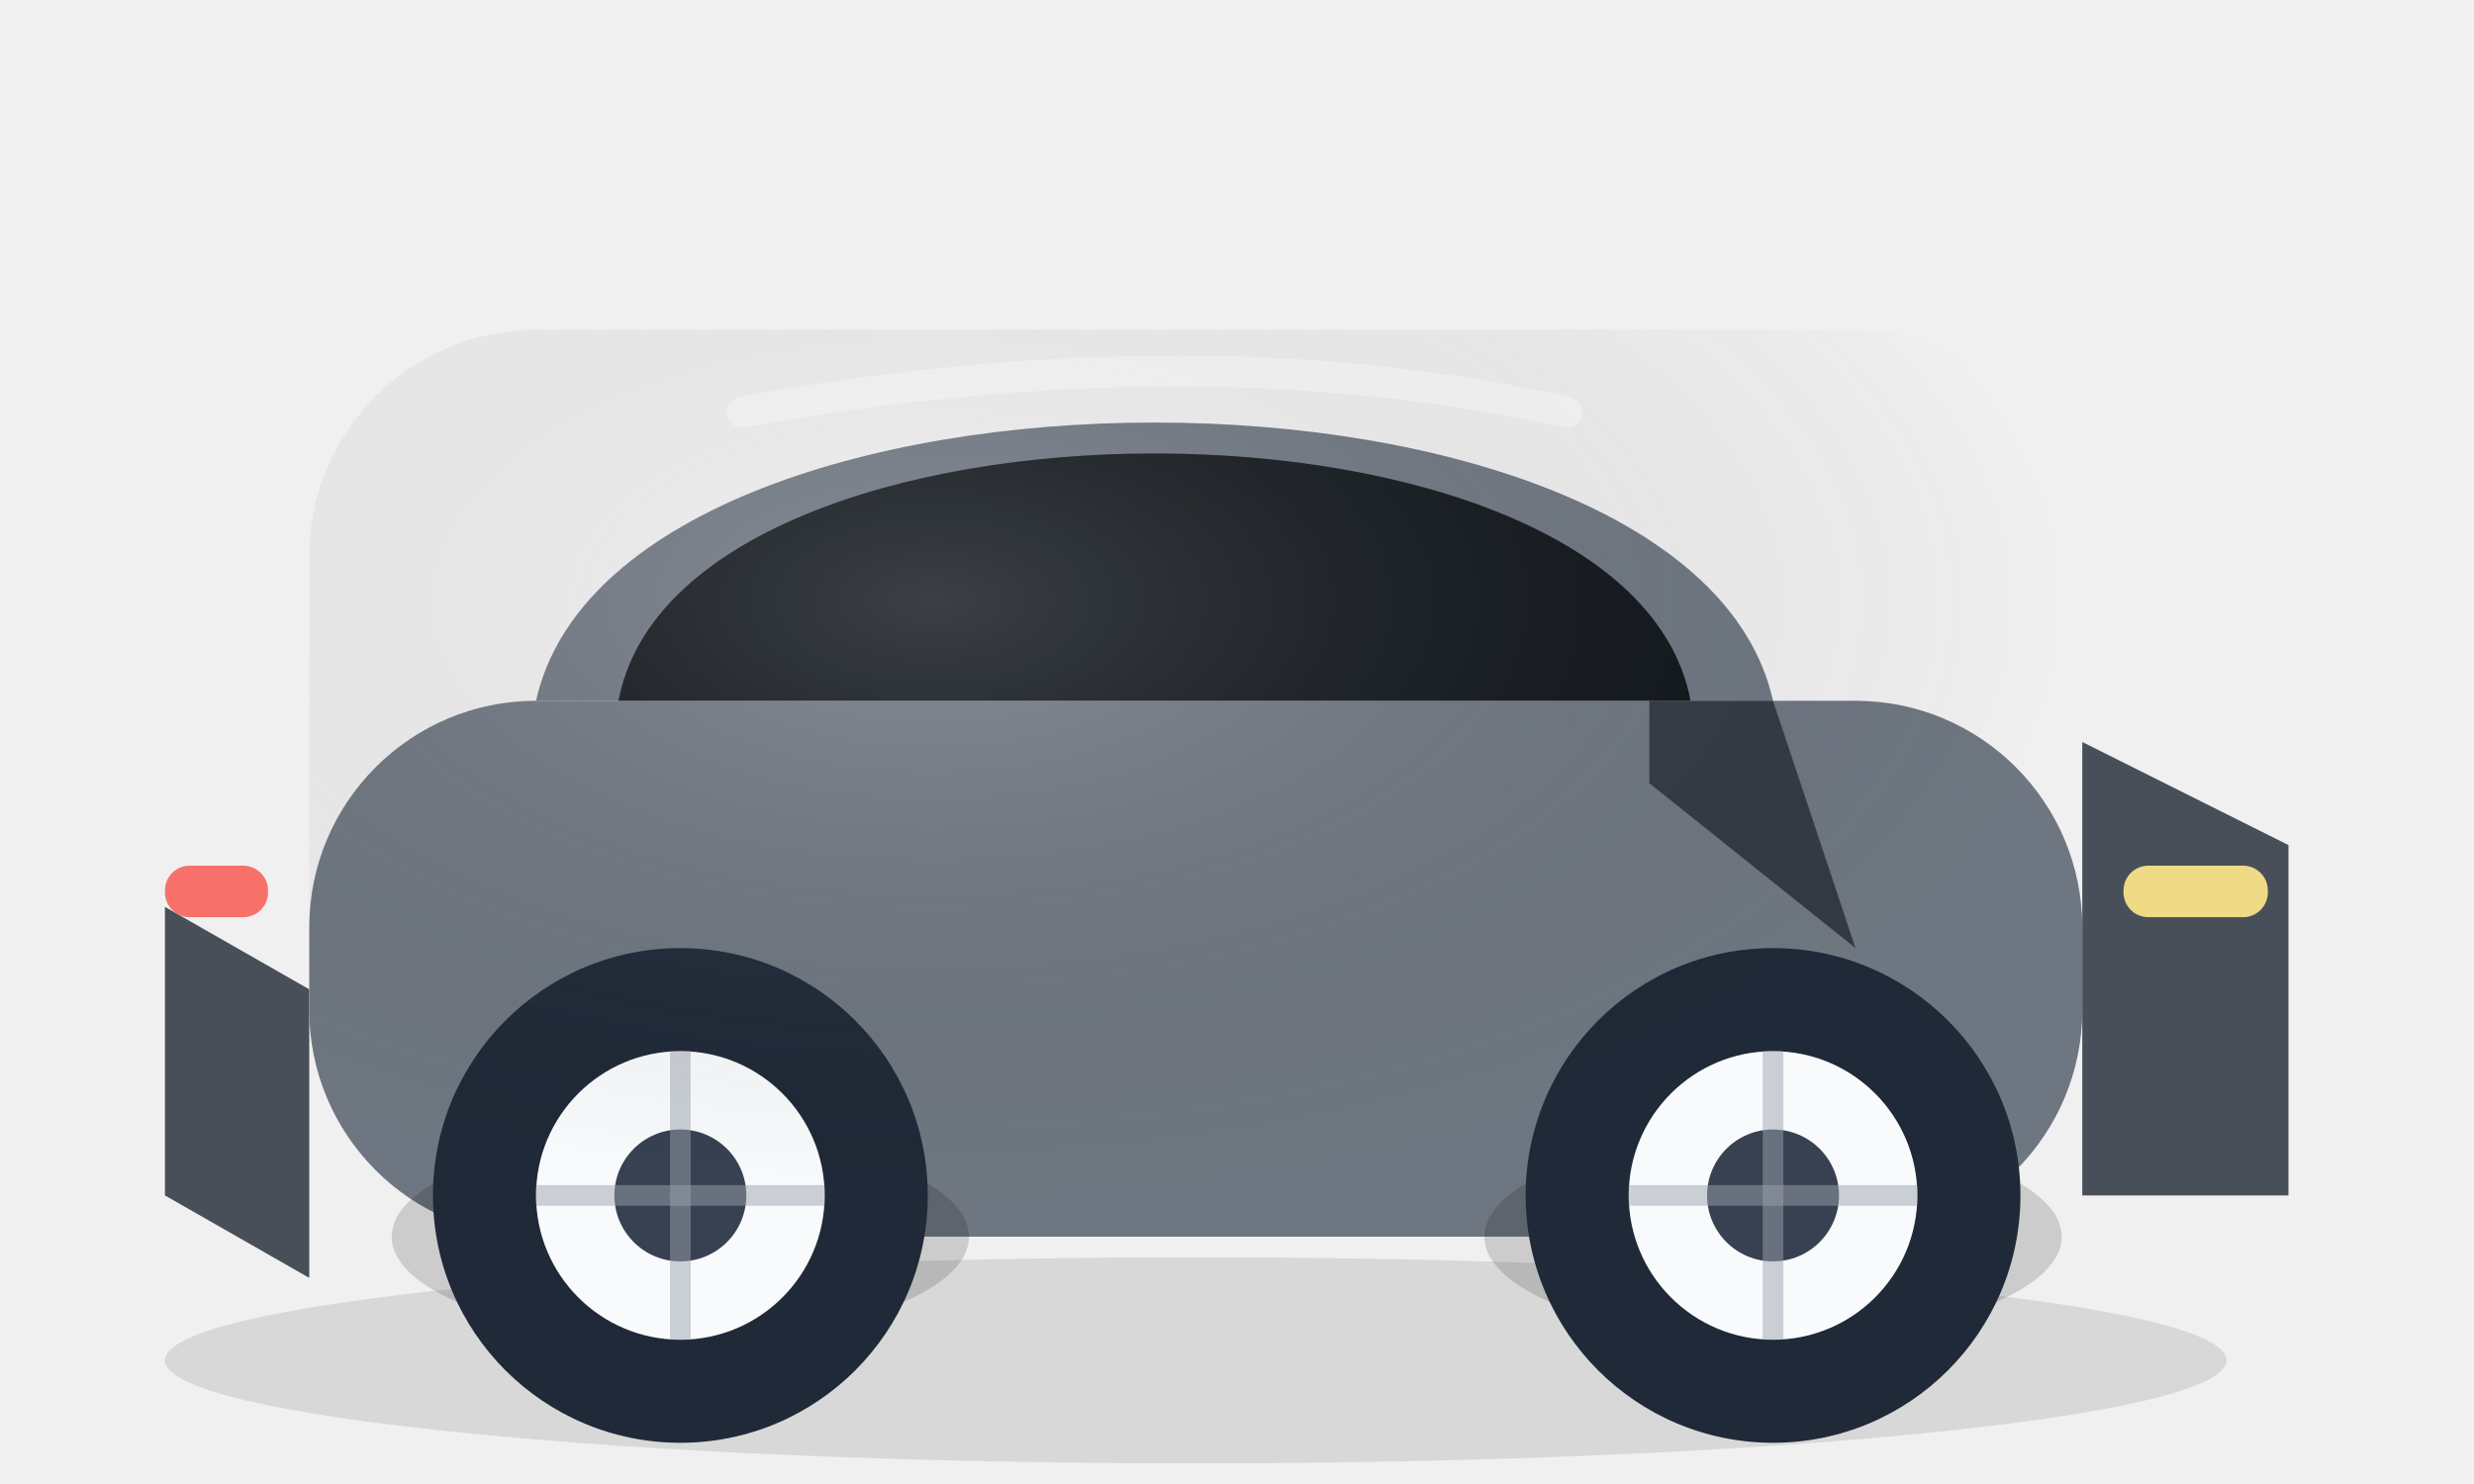
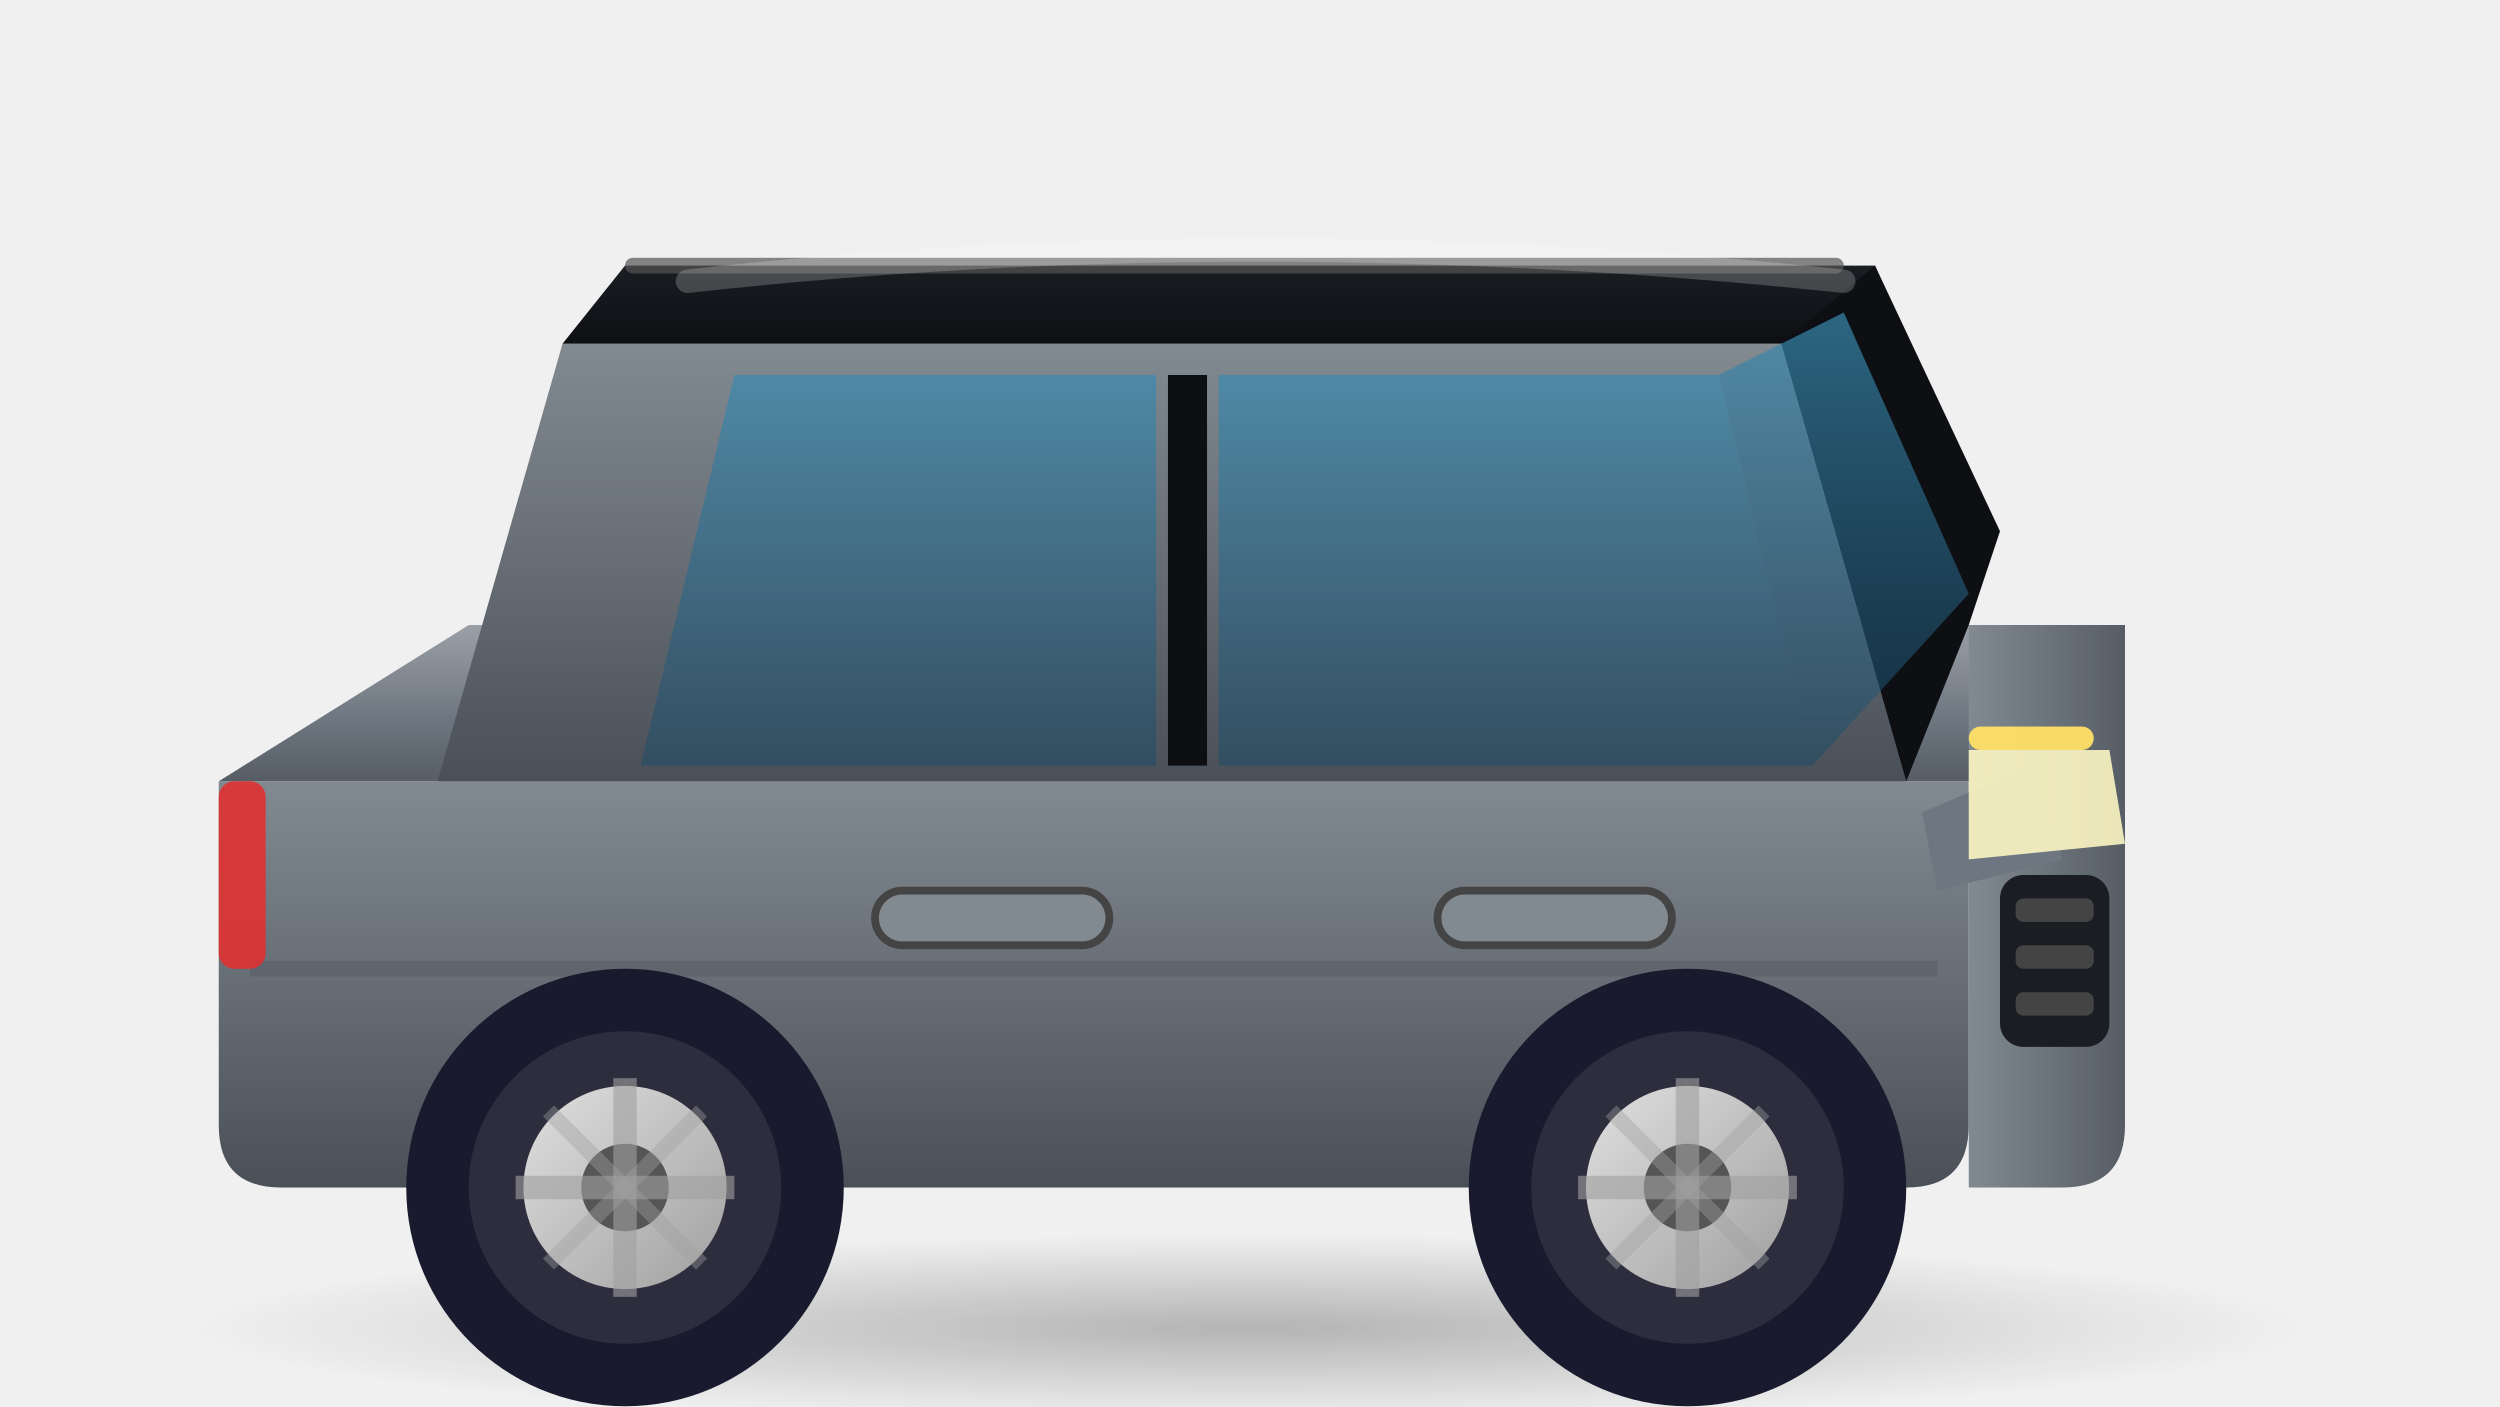
- <svg xmlns="http://www.w3.org/2000/svg" viewBox="0 0 120 72" fill="none">
-   <ellipse cx="58" cy="66" rx="50" ry="5" fill="#000" fill-opacity="0.10" />
-   <path d="M8 44 L15 48 L15 62 L8 58 Z" fill="#484f58" />
-   <rect x="15" y="34" width="86" height="26" rx="11" fill="#6e7681" />
-   <ellipse cx="33" cy="60" rx="14" ry="5" fill="#000" fill-opacity="0.15" />
-   <ellipse cx="86" cy="60" rx="14" ry="5" fill="#000" fill-opacity="0.15" />
-   <path d="M26 34 C30 16, 82 16, 86 34 Z" fill="#6e7681" />
-   <path d="M101 36 L111 41 L111 58 L101 58 Z" fill="#484f58" />
-   <path d="M30 34 C33 18, 79 18, 82 34 Z" fill="#0d1117" fill-opacity="0.95" />
-   <path d="M80 34 L86 34 L90 46 L80 38 Z" fill="#1c2128" fill-opacity="0.7" />
-   <circle cx="33" cy="58" r="12" fill="#1f2937" />
-   <circle cx="33" cy="58" r="7" fill="#f8fafc" />
-   <circle cx="33" cy="58" r="3.2" fill="#374151" />
-   <line x1="33" y1="51" x2="33" y2="65" stroke="#9ca3af" stroke-width="1" stroke-opacity="0.5" />
-   <line x1="26" y1="58" x2="40" y2="58" stroke="#9ca3af" stroke-width="1" stroke-opacity="0.5" />
-   <circle cx="86" cy="58" r="12" fill="#1f2937" />
-   <circle cx="86" cy="58" r="7" fill="#f8fafc" />
-   <circle cx="86" cy="58" r="3.2" fill="#374151" />
-   <line x1="86" y1="51" x2="86" y2="65" stroke="#9ca3af" stroke-width="1" stroke-opacity="0.5" />
-   <line x1="79" y1="58" x2="93" y2="58" stroke="#9ca3af" stroke-width="1" stroke-opacity="0.5" />
-   <rect x="15" y="16" width="86" height="44" rx="11" fill="url(#g2)" fill-opacity="0.18" />
-   <rect x="103" y="42" width="7" height="2.5" rx="1.2" fill="#fde68a" fill-opacity="0.92" />
-   <rect x="8" y="42" width="5" height="2.5" rx="1.2" fill="#f85149" fill-opacity="0.8" />
-   <path d="M36 20 Q58 16 76 20" stroke="white" stroke-width="1.5" stroke-opacity="0.3" stroke-linecap="round" fill="none" />
+ <svg xmlns="http://www.w3.org/2000/svg" viewBox="0 0 160 90" fill="none">
  <defs>
-     <radialGradient id="g2" cx="35%" cy="30%" r="65%">
-       <stop offset="0%" stop-color="white" stop-opacity="1" />
-       <stop offset="100%" stop-color="black" stop-opacity="0" />
+     <radialGradient id="shadow" cx="50%" cy="50%" r="50%">
+       <stop offset="0%" stop-color="#000" stop-opacity="0.25" />
+       <stop offset="100%" stop-color="#000" stop-opacity="0" />
    </radialGradient>
+     <linearGradient id="body-suv" x1="0" y1="0" x2="0" y2="1">
+       <stop offset="0%" stop-color="#9aa0a6" />
+       <stop offset="60%" stop-color="#6e7681" />
+       <stop offset="100%" stop-color="#565d64" />
+     </linearGradient>
+     <linearGradient id="body-side-suv" x1="0" y1="0" x2="0" y2="1">
+       <stop offset="0%" stop-color="#828a91" />
+       <stop offset="100%" stop-color="#4a5058" />
+     </linearGradient>
+     <linearGradient id="front-suv" x1="0" y1="0" x2="1" y2="0">
+       <stop offset="0%" stop-color="#828a91" />
+       <stop offset="100%" stop-color="#565d64" />
+     </linearGradient>
+     <linearGradient id="roof-suv" x1="0" y1="0" x2="0" y2="1">
+       <stop offset="0%" stop-color="#1a1d22" />
+       <stop offset="100%" stop-color="#0d0f13" />
+     </linearGradient>
+     <linearGradient id="glass-suv" x1="0" y1="0" x2="0" y2="1">
+       <stop offset="0%" stop-color="#3a8ab0" stop-opacity="0.7" />
+       <stop offset="100%" stop-color="#1a4a68" stop-opacity="0.5" />
+     </linearGradient>
+     <linearGradient id="wheel-rim" x1="0" y1="0" x2="1" y2="1">
+       <stop offset="0%" stop-color="#e0e0e0" />
+       <stop offset="100%" stop-color="#a0a0a0" />
+     </linearGradient>
  </defs>
+   <ellipse cx="80" cy="85" rx="68" ry="6" fill="url(#shadow)" />
+   <path d="M14 50 L14 72 Q14 76 18 76 L122 76 Q126 76 126 72 L126 50 Z" fill="url(#body-side-suv)" />
+   <path d="M14 50 L30 40 L136 40 L126 50 Z" fill="url(#body-suv)" />
+   <path d="M126 40 L136 40 L136 72 Q136 76 132 76 L126 76 L126 40 Z" fill="url(#front-suv)" />
+   <path d="M28 50 L36 22 L114 22 L122 50 Z" fill="url(#body-side-suv)" />
+   <path d="M36 22 L40 17 L120 17 L122 22 L114 22 Z" fill="url(#roof-suv)" />
+   <path d="M114 22 L120 17 L128 34 L126 40 L122 50 Z" fill="#0d0f13" />
+   <path d="M41 49 L47 24 L74 24 L74 49 Z" fill="url(#glass-suv)" />
+   <path d="M78 49 L78 24 L110 24 L116 49 Z" fill="url(#glass-suv)" />
+   <path d="M116 49 L110 24 L118 20 L126 38 Z" fill="url(#glass-suv)" />
+   <line x1="76" y1="24" x2="76" y2="49" stroke="#0d0f13" stroke-width="2.5" />
+   <path d="M16 62 L124 62" stroke="#565d64" stroke-width="1" stroke-opacity="0.5" />
+   <rect x="56" y="57" width="15" height="3.5" rx="1.75" fill="#828a91" stroke="#444" stroke-width="0.5" />
+   <rect x="92" y="57" width="15" height="3.5" rx="1.75" fill="#828a91" stroke="#444" stroke-width="0.5" />
+   <path d="M123 52 L130 49 L132 55 L124 57 Z" fill="#6e7681" />
+   <rect x="128" y="56" width="7" height="11" rx="1.5" fill="#1a1d22" />
+   <rect x="129" y="57.5" width="5" height="1.5" rx="0.5" fill="#444" />
+   <rect x="129" y="60.5" width="5" height="1.5" rx="0.5" fill="#444" />
+   <rect x="129" y="63.5" width="5" height="1.5" rx="0.5" fill="#444" />
+   <path d="M126 48 L135 48 L136 54 L126 55 Z" fill="#fff9c4" fill-opacity="0.88" />
+   <rect x="126" y="46.5" width="8" height="1.5" rx="0.75" fill="#ffe066" fill-opacity="0.95" />
+   <rect x="14" y="50" width="3" height="12" rx="1" fill="#e03131" fill-opacity="0.9" />
+   <rect x="40" y="16.5" width="78" height="1" rx="0.5" fill="#555" fill-opacity="0.7" />
+   <path d="M44 18 Q80 14 118 18" stroke="white" stroke-width="1.5" stroke-opacity="0.2" fill="none" stroke-linecap="round" />
+   <circle cx="40" cy="76" r="14" fill="#1a1a2e" />
+   <circle cx="40" cy="76" r="10" fill="#2d2d3d" />
+   <circle cx="40" cy="76" r="6.5" fill="url(#wheel-rim)" />
+   <circle cx="40" cy="76" r="2.8" fill="#555" />
+   <line x1="40" y1="69" x2="40" y2="83" stroke="#a0a0a0" stroke-width="1.5" stroke-opacity="0.6" />
+   <line x1="33" y1="76" x2="47" y2="76" stroke="#a0a0a0" stroke-width="1.5" stroke-opacity="0.6" />
+   <line x1="35.1" y1="71.1" x2="44.9" y2="80.9" stroke="#a0a0a0" stroke-width="1" stroke-opacity="0.4" />
+   <line x1="44.9" y1="71.1" x2="35.1" y2="80.9" stroke="#a0a0a0" stroke-width="1" stroke-opacity="0.4" />
+   <circle cx="108" cy="76" r="14" fill="#1a1a2e" />
+   <circle cx="108" cy="76" r="10" fill="#2d2d3d" />
+   <circle cx="108" cy="76" r="6.5" fill="url(#wheel-rim)" />
+   <circle cx="108" cy="76" r="2.8" fill="#555" />
+   <line x1="108" y1="69" x2="108" y2="83" stroke="#a0a0a0" stroke-width="1.5" stroke-opacity="0.6" />
+   <line x1="101" y1="76" x2="115" y2="76" stroke="#a0a0a0" stroke-width="1.5" stroke-opacity="0.6" />
+   <line x1="103.1" y1="71.1" x2="112.9" y2="80.9" stroke="#a0a0a0" stroke-width="1" stroke-opacity="0.4" />
+   <line x1="112.9" y1="71.1" x2="103.1" y2="80.9" stroke="#a0a0a0" stroke-width="1" stroke-opacity="0.4" />
</svg>
